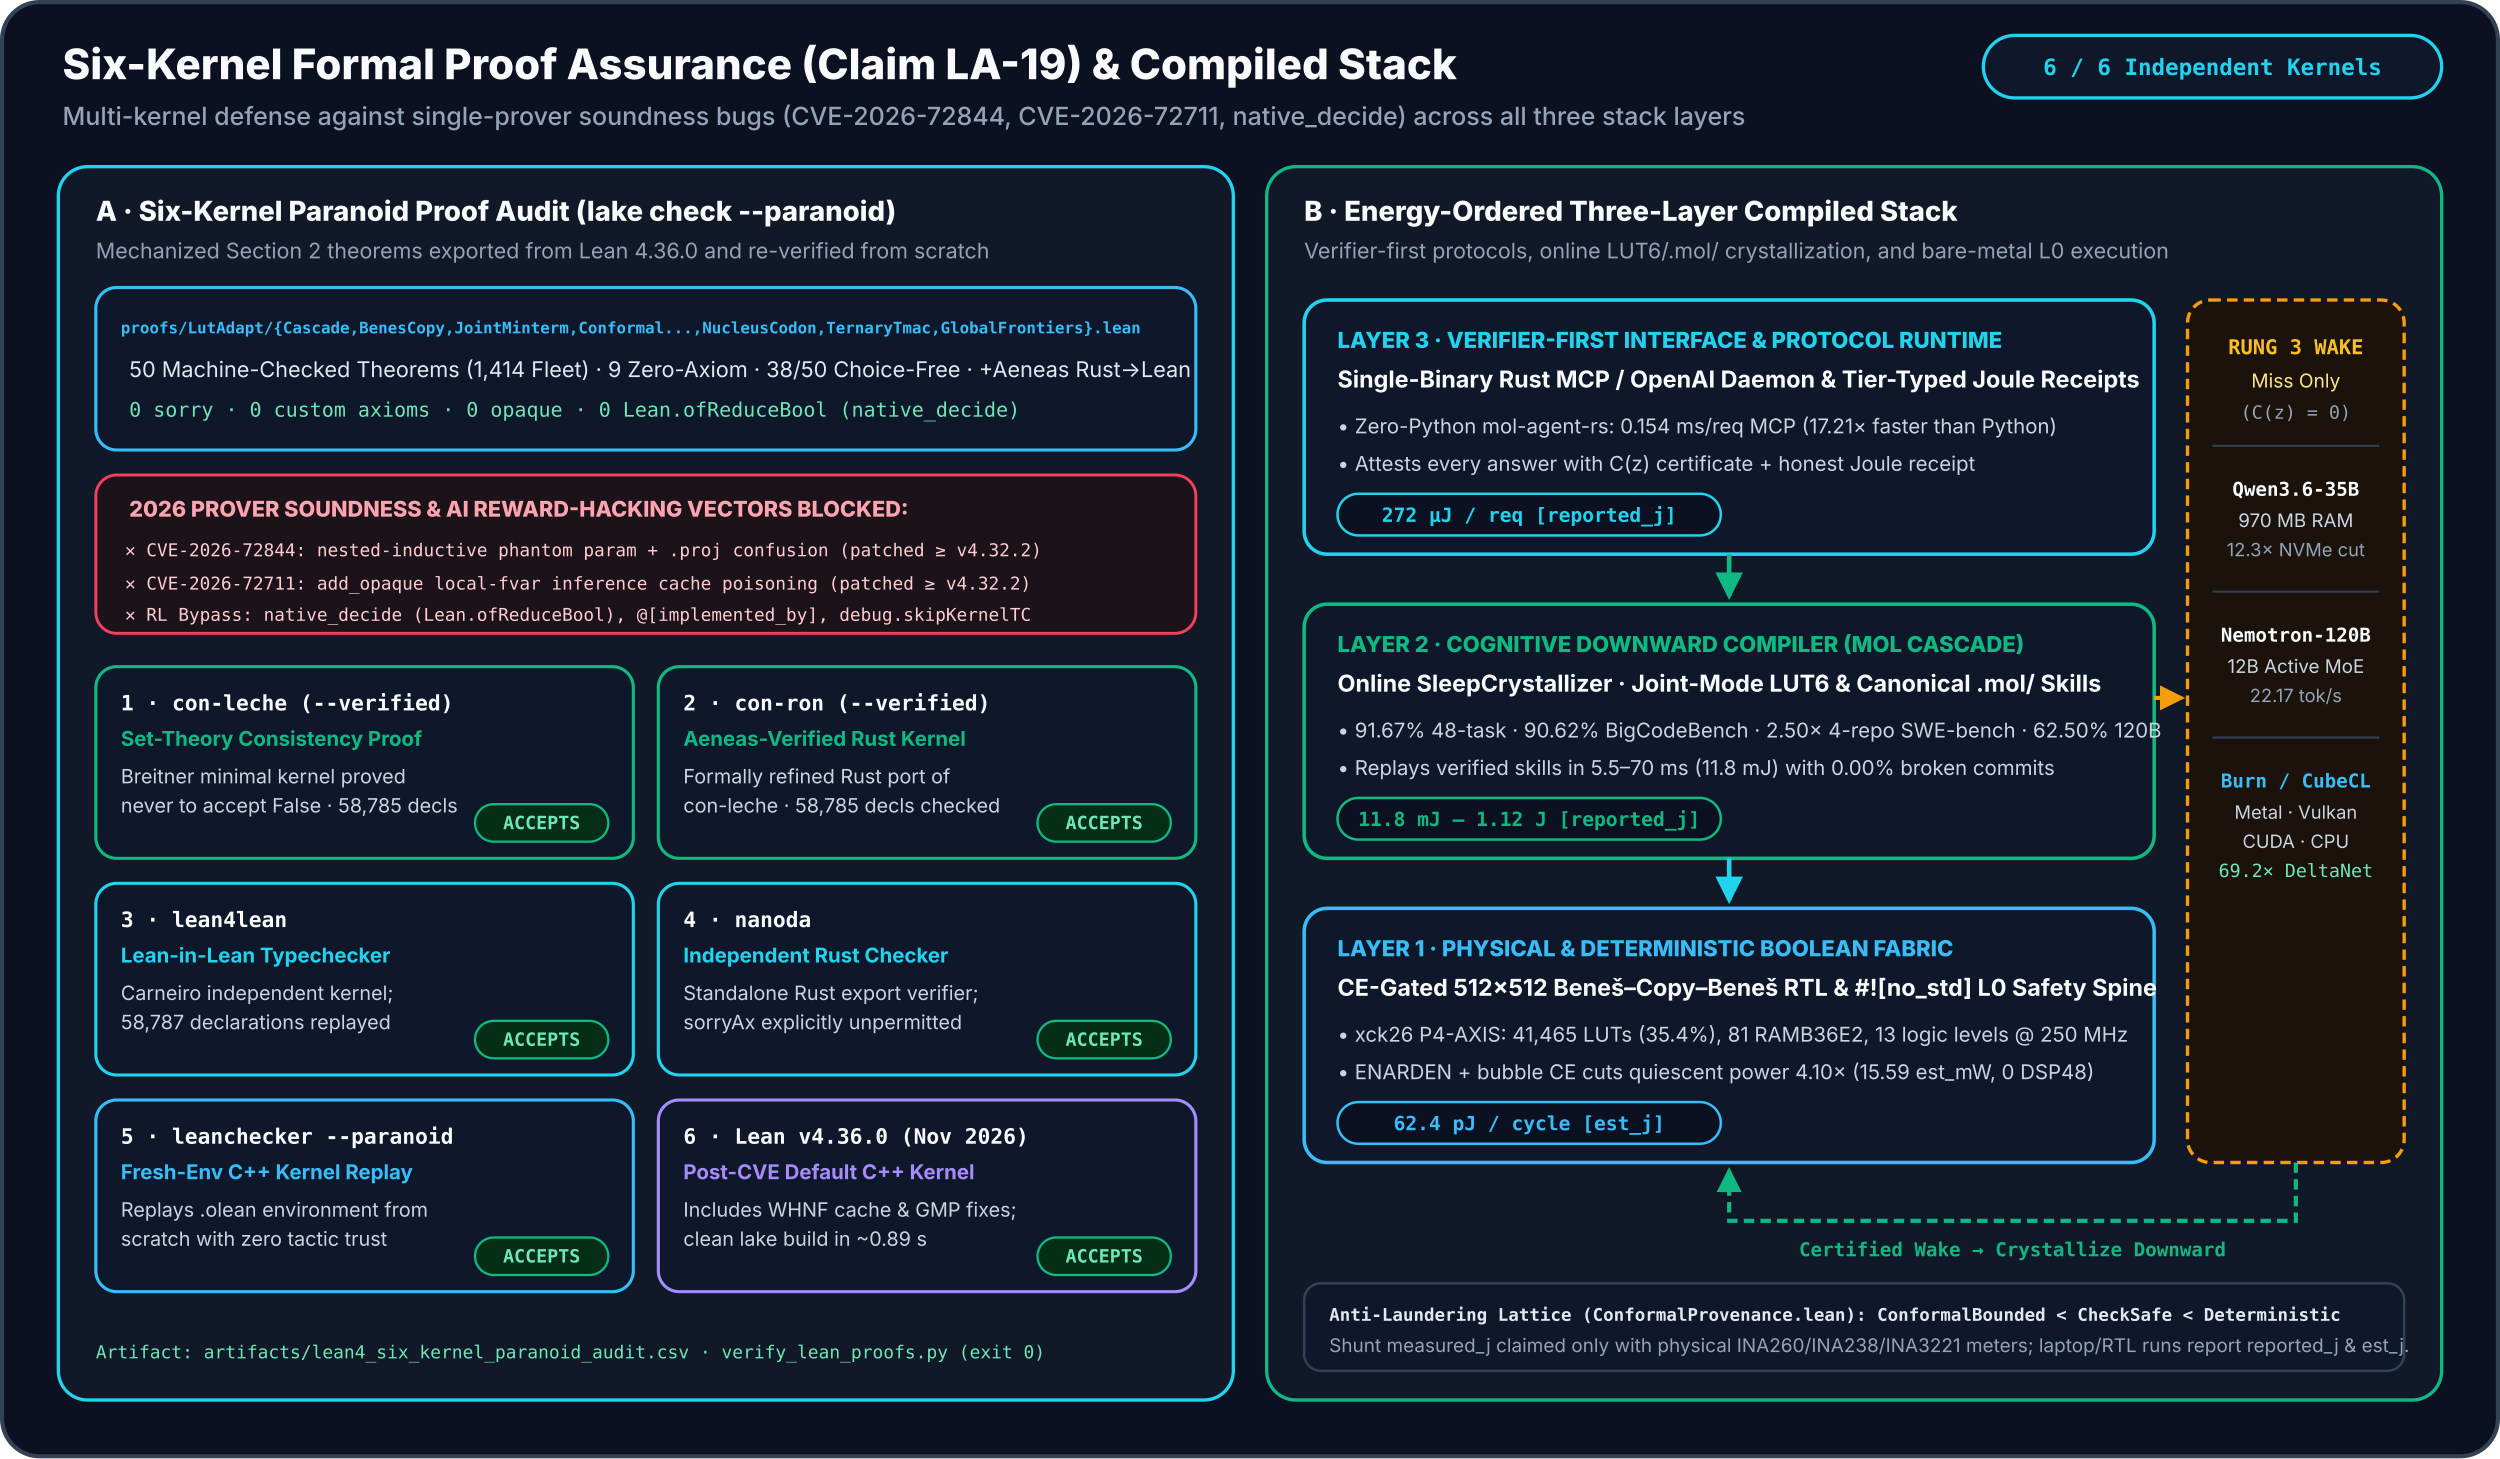
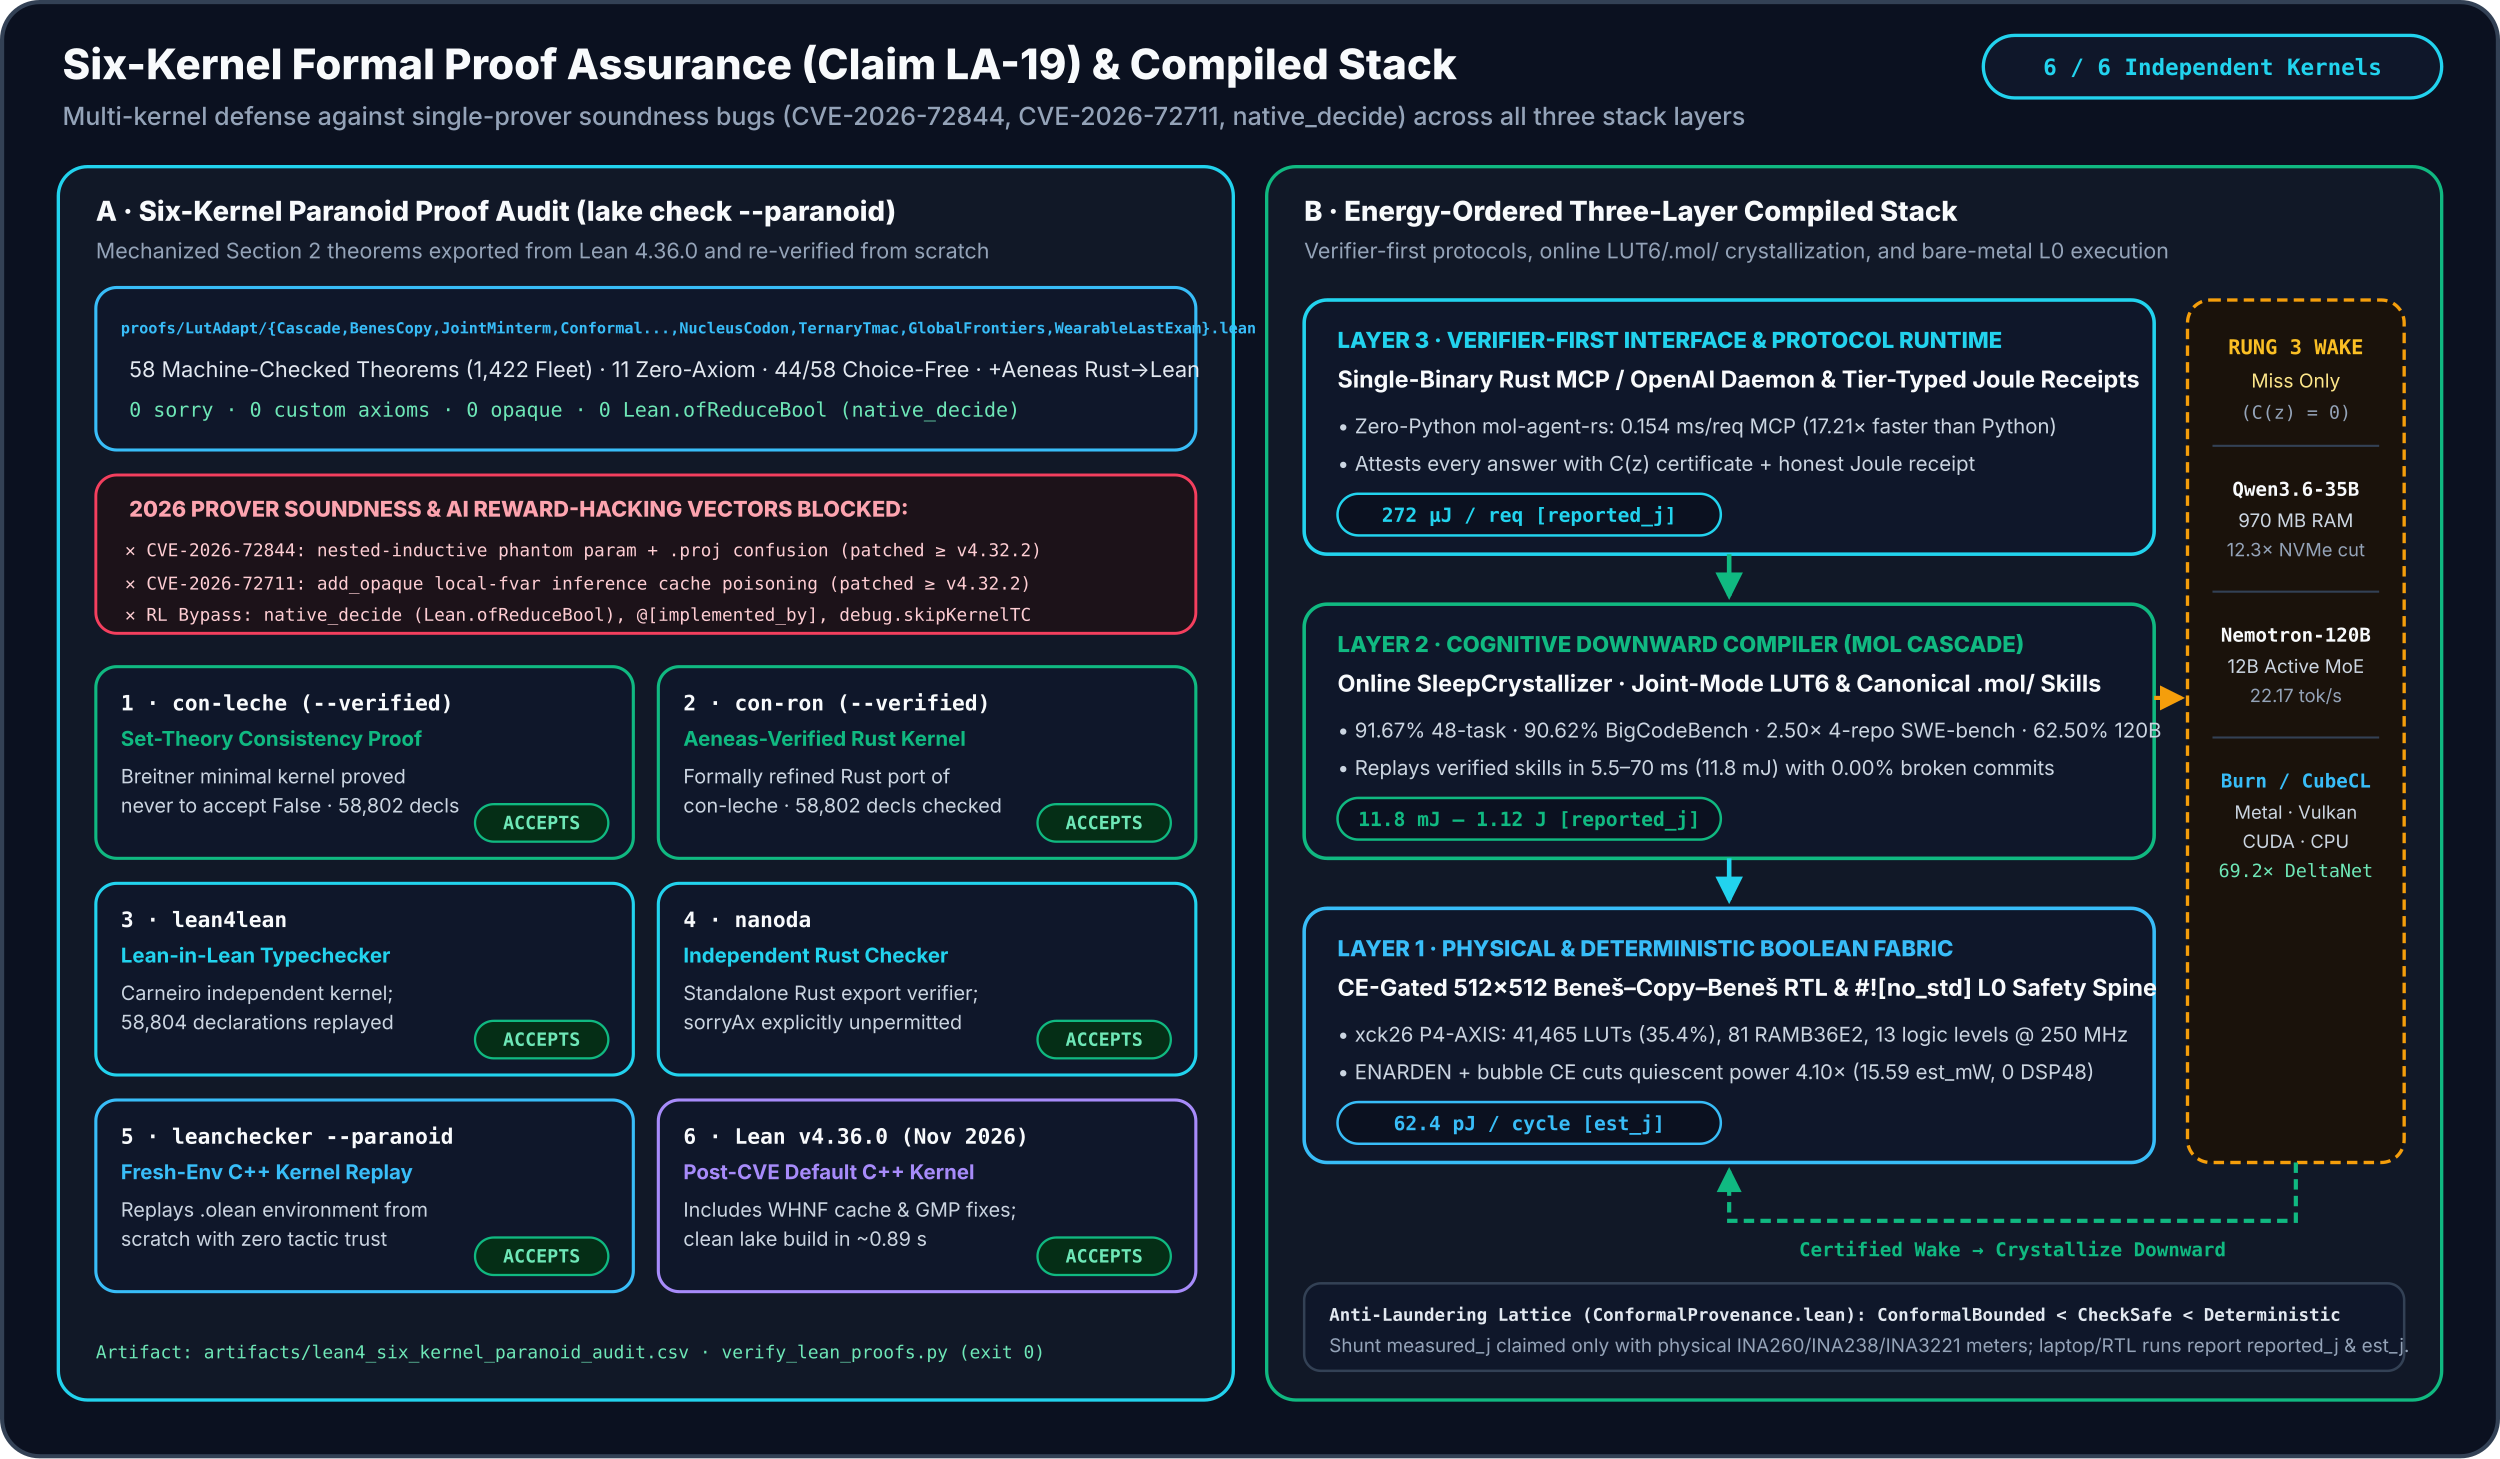
<svg xmlns="http://www.w3.org/2000/svg" width="1200" height="700" viewBox="0 0 1200 700" role="img" aria-labelledby="sk-t sk-d">
  <defs>
    <marker id="sk-emerald" viewBox="0 0 10 10" refX="8.5" refY="5" markerWidth="6" markerHeight="6" orient="auto-start-reverse">
      <path d="M0 0 L10 5 L0 10 z" fill="#10b981" />
    </marker>
    <marker id="sk-amber" viewBox="0 0 10 10" refX="8.5" refY="5" markerWidth="6" markerHeight="6" orient="auto-start-reverse">
      <path d="M0 0 L10 5 L0 10 z" fill="#f59e0b" />
    </marker>
    <marker id="sk-cyan" viewBox="0 0 10 10" refX="8.5" refY="5" markerWidth="6" markerHeight="6" orient="auto-start-reverse">
      <path d="M0 0 L10 5 L0 10 z" fill="#22d3ee" />
    </marker>
  </defs>
  <rect x="1" y="1" width="1198" height="698" rx="18" fill="#0b1120" stroke="#334155" stroke-width="2" />
  <text x="30" y="38" font-family="Inter, -apple-system, BlinkMacSystemFont, 'Segoe UI', Roboto, Helvetica, Arial, sans-serif" font-size="20.2" font-weight="800" fill="#f8fafc">Six-Kernel Formal Proof Assurance (Claim LA-19) &amp; Compiled Stack</text>
  <text x="30" y="60" font-family="Inter, -apple-system, BlinkMacSystemFont, 'Segoe UI', Roboto, Helvetica, Arial, sans-serif" font-size="12.0" font-weight="500" fill="#94a3b8">Multi-kernel defense against single-prover soundness bugs (CVE-2026-72844, CVE-2026-72711, native_decide) across all three stack layers</text>
  <rect x="952" y="17" width="220" height="30" rx="15" fill="#0f172a" stroke="#22d3ee" stroke-width="1.6" />
  <text x="1062" y="36" font-family="ui-monospace, SFMono-Regular, Menlo, Monaco, Consolas, monospace" font-size="10.8" font-weight="700" fill="#22d3ee" text-anchor="middle">6 / 6 Independent Kernels</text>
  <rect x="28" y="80" width="564" height="592" rx="14" fill="#111827" stroke="#22d3ee" stroke-width="1.6" />
  <text x="46" y="106" font-family="Inter, -apple-system, BlinkMacSystemFont, 'Segoe UI', Roboto, Helvetica, Arial, sans-serif" font-size="13.2" font-weight="800" fill="#f8fafc">A · Six-Kernel Paranoid Proof Audit (lake check --paranoid)</text>
  <text x="46" y="124" font-family="Inter, -apple-system, BlinkMacSystemFont, 'Segoe UI', Roboto, Helvetica, Arial, sans-serif" font-size="10.3" fill="#94a3b8">Mechanized Section 2 theorems exported from Lean 4.36.0 and re-verified from scratch</text>
  <rect x="46" y="138" width="528" height="78" rx="10" fill="#0f172a" stroke="#38bdf8" stroke-width="1.5" />
-   <text x="58" y="160" font-family="ui-monospace, SFMono-Regular, Menlo, Monaco, Consolas, monospace" font-size="7.6" font-weight="800" fill="#38bdf8">proofs/LutAdapt/{Cascade,BenesCopy,JointMinterm,Conformal...,NucleusCodon,TernaryTmac,GlobalFrontiers}.lean</text>
-   <text x="62" y="181" font-family="Inter, -apple-system, BlinkMacSystemFont, 'Segoe UI', Roboto, Helvetica, Arial, sans-serif" font-size="10.4" fill="#e2e8f0">50 Machine-Checked Theorems (1,414 Fleet) · 9 Zero-Axiom · 38/50 Choice-Free · +Aeneas Rust-&gt;Lean</text>
+   <text x="58" y="160" font-family="ui-monospace, SFMono-Regular, Menlo, Monaco, Consolas, monospace" font-size="7.3" font-weight="800" fill="#38bdf8">proofs/LutAdapt/{Cascade,BenesCopy,JointMinterm,Conformal...,NucleusCodon,TernaryTmac,GlobalFrontiers,WearableLastExam}.lean</text>
+   <text x="62" y="181" font-family="Inter, -apple-system, BlinkMacSystemFont, 'Segoe UI', Roboto, Helvetica, Arial, sans-serif" font-size="10.4" fill="#e2e8f0">58 Machine-Checked Theorems (1,422 Fleet) · 11 Zero-Axiom · 44/58 Choice-Free · +Aeneas Rust-&gt;Lean</text>
  <text x="62" y="200" font-family="ui-monospace, SFMono-Regular, Menlo, Monaco, Consolas, monospace" font-size="9.6" fill="#6ee7b7">0 sorry · 0 custom axioms · 0 opaque · 0 Lean.ofReduceBool (native_decide)</text>
  <rect x="46" y="228" width="528" height="76" rx="10" fill="#1c1219" stroke="#f43f5e" stroke-width="1.4" />
  <text x="62" y="248" font-family="Inter, -apple-system, BlinkMacSystemFont, 'Segoe UI', Roboto, Helvetica, Arial, sans-serif" font-size="10.4" font-weight="800" fill="#fda4af">2026 PROVER SOUNDNESS &amp; AI REWARD-HACKING VECTORS BLOCKED:</text>
  <text x="60" y="267" font-family="ui-monospace, SFMono-Regular, Menlo, Monaco, Consolas, monospace" font-size="8.5" fill="#fecdd3">✕ CVE-2026-72844: nested-inductive phantom param + .proj confusion (patched ≥ v4.32.2)</text>
  <text x="60" y="283" font-family="ui-monospace, SFMono-Regular, Menlo, Monaco, Consolas, monospace" font-size="8.5" fill="#fecdd3">✕ CVE-2026-72711: add_opaque local-fvar inference cache poisoning (patched ≥ v4.32.2)</text>
  <text x="60" y="298" font-family="ui-monospace, SFMono-Regular, Menlo, Monaco, Consolas, monospace" font-size="8.5" fill="#fecdd3">✕ RL Bypass: native_decide (Lean.ofReduceBool), @[implemented_by], debug.skipKernelTC</text>
  <rect x="46" y="320" width="258" height="92" rx="10" fill="#0f172a" stroke="#10b981" stroke-width="1.5" />
  <text x="58" y="341" font-family="ui-monospace, SFMono-Regular, Menlo, Monaco, Consolas, monospace" font-size="10.2" font-weight="800" fill="#f8fafc">1 · con-leche (--verified)</text>
  <text x="58" y="358" font-family="Inter, -apple-system, BlinkMacSystemFont, 'Segoe UI', Roboto, Helvetica, Arial, sans-serif" font-size="9.8" font-weight="700" fill="#10b981">Set-Theory Consistency Proof</text>
  <text x="58" y="376" font-family="Inter, -apple-system, BlinkMacSystemFont, 'Segoe UI', Roboto, Helvetica, Arial, sans-serif" font-size="9.5" fill="#cbd5e1">Breitner minimal kernel proved</text>
-   <text x="58" y="390" font-family="Inter, -apple-system, BlinkMacSystemFont, 'Segoe UI', Roboto, Helvetica, Arial, sans-serif" font-size="9.5" fill="#cbd5e1">never to accept False · 58,785 decls</text>
+   <text x="58" y="390" font-family="Inter, -apple-system, BlinkMacSystemFont, 'Segoe UI', Roboto, Helvetica, Arial, sans-serif" font-size="9.5" fill="#cbd5e1">never to accept False · 58,802 decls</text>
  <rect x="228" y="386" width="64" height="18" rx="9" fill="#052e16" stroke="#10b981" stroke-width="1.1" />
  <text x="260" y="398" font-family="ui-monospace, SFMono-Regular, Menlo, Monaco, Consolas, monospace" font-size="8.8" font-weight="800" fill="#6ee7b7" text-anchor="middle">ACCEPTS</text>
  <rect x="316" y="320" width="258" height="92" rx="10" fill="#0f172a" stroke="#10b981" stroke-width="1.5" />
  <text x="328" y="341" font-family="ui-monospace, SFMono-Regular, Menlo, Monaco, Consolas, monospace" font-size="10.2" font-weight="800" fill="#f8fafc">2 · con-ron (--verified)</text>
  <text x="328" y="358" font-family="Inter, -apple-system, BlinkMacSystemFont, 'Segoe UI', Roboto, Helvetica, Arial, sans-serif" font-size="9.8" font-weight="700" fill="#10b981">Aeneas-Verified Rust Kernel</text>
  <text x="328" y="376" font-family="Inter, -apple-system, BlinkMacSystemFont, 'Segoe UI', Roboto, Helvetica, Arial, sans-serif" font-size="9.5" fill="#cbd5e1">Formally refined Rust port of</text>
-   <text x="328" y="390" font-family="Inter, -apple-system, BlinkMacSystemFont, 'Segoe UI', Roboto, Helvetica, Arial, sans-serif" font-size="9.5" fill="#cbd5e1">con-leche · 58,785 decls checked</text>
+   <text x="328" y="390" font-family="Inter, -apple-system, BlinkMacSystemFont, 'Segoe UI', Roboto, Helvetica, Arial, sans-serif" font-size="9.5" fill="#cbd5e1">con-leche · 58,802 decls checked</text>
  <rect x="498" y="386" width="64" height="18" rx="9" fill="#052e16" stroke="#10b981" stroke-width="1.1" />
  <text x="530" y="398" font-family="ui-monospace, SFMono-Regular, Menlo, Monaco, Consolas, monospace" font-size="8.8" font-weight="800" fill="#6ee7b7" text-anchor="middle">ACCEPTS</text>
  <rect x="46" y="424" width="258" height="92" rx="10" fill="#0f172a" stroke="#22d3ee" stroke-width="1.5" />
  <text x="58" y="445" font-family="ui-monospace, SFMono-Regular, Menlo, Monaco, Consolas, monospace" font-size="10.2" font-weight="800" fill="#f8fafc">3 · lean4lean</text>
  <text x="58" y="462" font-family="Inter, -apple-system, BlinkMacSystemFont, 'Segoe UI', Roboto, Helvetica, Arial, sans-serif" font-size="9.8" font-weight="700" fill="#22d3ee">Lean-in-Lean Typechecker</text>
  <text x="58" y="480" font-family="Inter, -apple-system, BlinkMacSystemFont, 'Segoe UI', Roboto, Helvetica, Arial, sans-serif" font-size="9.5" fill="#cbd5e1">Carneiro independent kernel;</text>
-   <text x="58" y="494" font-family="Inter, -apple-system, BlinkMacSystemFont, 'Segoe UI', Roboto, Helvetica, Arial, sans-serif" font-size="9.5" fill="#cbd5e1">58,787 declarations replayed</text>
+   <text x="58" y="494" font-family="Inter, -apple-system, BlinkMacSystemFont, 'Segoe UI', Roboto, Helvetica, Arial, sans-serif" font-size="9.5" fill="#cbd5e1">58,804 declarations replayed</text>
  <rect x="228" y="490" width="64" height="18" rx="9" fill="#052e16" stroke="#10b981" stroke-width="1.1" />
  <text x="260" y="502" font-family="ui-monospace, SFMono-Regular, Menlo, Monaco, Consolas, monospace" font-size="8.8" font-weight="800" fill="#6ee7b7" text-anchor="middle">ACCEPTS</text>
  <rect x="316" y="424" width="258" height="92" rx="10" fill="#0f172a" stroke="#22d3ee" stroke-width="1.5" />
  <text x="328" y="445" font-family="ui-monospace, SFMono-Regular, Menlo, Monaco, Consolas, monospace" font-size="10.2" font-weight="800" fill="#f8fafc">4 · nanoda</text>
  <text x="328" y="462" font-family="Inter, -apple-system, BlinkMacSystemFont, 'Segoe UI', Roboto, Helvetica, Arial, sans-serif" font-size="9.8" font-weight="700" fill="#22d3ee">Independent Rust Checker</text>
  <text x="328" y="480" font-family="Inter, -apple-system, BlinkMacSystemFont, 'Segoe UI', Roboto, Helvetica, Arial, sans-serif" font-size="9.5" fill="#cbd5e1">Standalone Rust export verifier;</text>
  <text x="328" y="494" font-family="Inter, -apple-system, BlinkMacSystemFont, 'Segoe UI', Roboto, Helvetica, Arial, sans-serif" font-size="9.5" fill="#cbd5e1">sorryAx explicitly unpermitted</text>
  <rect x="498" y="490" width="64" height="18" rx="9" fill="#052e16" stroke="#10b981" stroke-width="1.1" />
  <text x="530" y="502" font-family="ui-monospace, SFMono-Regular, Menlo, Monaco, Consolas, monospace" font-size="8.8" font-weight="800" fill="#6ee7b7" text-anchor="middle">ACCEPTS</text>
  <rect x="46" y="528" width="258" height="92" rx="10" fill="#0f172a" stroke="#38bdf8" stroke-width="1.5" />
  <text x="58" y="549" font-family="ui-monospace, SFMono-Regular, Menlo, Monaco, Consolas, monospace" font-size="10.2" font-weight="800" fill="#f8fafc">5 · leanchecker --paranoid</text>
  <text x="58" y="566" font-family="Inter, -apple-system, BlinkMacSystemFont, 'Segoe UI', Roboto, Helvetica, Arial, sans-serif" font-size="9.8" font-weight="700" fill="#38bdf8">Fresh-Env C++ Kernel Replay</text>
  <text x="58" y="584" font-family="Inter, -apple-system, BlinkMacSystemFont, 'Segoe UI', Roboto, Helvetica, Arial, sans-serif" font-size="9.5" fill="#cbd5e1">Replays .olean environment from</text>
  <text x="58" y="598" font-family="Inter, -apple-system, BlinkMacSystemFont, 'Segoe UI', Roboto, Helvetica, Arial, sans-serif" font-size="9.5" fill="#cbd5e1">scratch with zero tactic trust</text>
  <rect x="228" y="594" width="64" height="18" rx="9" fill="#052e16" stroke="#10b981" stroke-width="1.1" />
  <text x="260" y="606" font-family="ui-monospace, SFMono-Regular, Menlo, Monaco, Consolas, monospace" font-size="8.8" font-weight="800" fill="#6ee7b7" text-anchor="middle">ACCEPTS</text>
  <rect x="316" y="528" width="258" height="92" rx="10" fill="#0f172a" stroke="#a78bfa" stroke-width="1.5" />
  <text x="328" y="549" font-family="ui-monospace, SFMono-Regular, Menlo, Monaco, Consolas, monospace" font-size="10.2" font-weight="800" fill="#f8fafc">6 · Lean v4.36.0 (Nov 2026)</text>
  <text x="328" y="566" font-family="Inter, -apple-system, BlinkMacSystemFont, 'Segoe UI', Roboto, Helvetica, Arial, sans-serif" font-size="9.8" font-weight="700" fill="#a78bfa">Post-CVE Default C++ Kernel</text>
  <text x="328" y="584" font-family="Inter, -apple-system, BlinkMacSystemFont, 'Segoe UI', Roboto, Helvetica, Arial, sans-serif" font-size="9.5" fill="#cbd5e1">Includes WHNF cache &amp; GMP fixes;</text>
  <text x="328" y="598" font-family="Inter, -apple-system, BlinkMacSystemFont, 'Segoe UI', Roboto, Helvetica, Arial, sans-serif" font-size="9.5" fill="#cbd5e1">clean lake build in ~0.89 s</text>
  <rect x="498" y="594" width="64" height="18" rx="9" fill="#052e16" stroke="#10b981" stroke-width="1.1" />
  <text x="530" y="606" font-family="ui-monospace, SFMono-Regular, Menlo, Monaco, Consolas, monospace" font-size="8.8" font-weight="800" fill="#6ee7b7" text-anchor="middle">ACCEPTS</text>
  <text x="46" y="652" font-family="ui-monospace, SFMono-Regular, Menlo, Monaco, Consolas, monospace" font-size="8.6" fill="#6ee7b7">Artifact: artifacts/lean4_six_kernel_paranoid_audit.csv · verify_lean_proofs.py (exit 0)</text>
  <rect x="608" y="80" width="564" height="592" rx="14" fill="#111827" stroke="#10b981" stroke-width="1.6" />
  <text x="626" y="106" font-family="Inter, -apple-system, BlinkMacSystemFont, 'Segoe UI', Roboto, Helvetica, Arial, sans-serif" font-size="13.2" font-weight="800" fill="#f8fafc">B · Energy-Ordered Three-Layer Compiled Stack</text>
  <text x="626" y="124" font-family="Inter, -apple-system, BlinkMacSystemFont, 'Segoe UI', Roboto, Helvetica, Arial, sans-serif" font-size="10.3" fill="#94a3b8">Verifier-first protocols, online LUT6/.mol/ crystallization, and bare-metal L0 execution</text>
  <rect x="626" y="144" width="408" height="122" rx="11" fill="#0f172a" stroke="#22d3ee" stroke-width="1.7" />
  <text x="642" y="167" font-family="Inter, -apple-system, BlinkMacSystemFont, 'Segoe UI', Roboto, Helvetica, Arial, sans-serif" font-size="10.6" font-weight="800" fill="#22d3ee">LAYER 3 · VERIFIER-FIRST INTERFACE &amp; PROTOCOL RUNTIME</text>
  <text x="642" y="186" font-family="Inter, -apple-system, BlinkMacSystemFont, 'Segoe UI', Roboto, Helvetica, Arial, sans-serif" font-size="11.2" font-weight="700" fill="#f8fafc">Single-Binary Rust MCP / OpenAI Daemon &amp; Tier-Typed Joule Receipts</text>
  <text x="642" y="208" font-family="Inter, -apple-system, BlinkMacSystemFont, 'Segoe UI', Roboto, Helvetica, Arial, sans-serif" font-size="9.8" fill="#cbd5e1">• Zero-Python mol-agent-rs: 0.154 ms/req MCP (17.21× faster than Python)</text>
  <text x="642" y="226" font-family="Inter, -apple-system, BlinkMacSystemFont, 'Segoe UI', Roboto, Helvetica, Arial, sans-serif" font-size="9.8" fill="#cbd5e1">• Attests every answer with C(z) certificate + honest Joule receipt</text>
  <rect x="642" y="237" width="184" height="20" rx="10" fill="#0b1120" stroke="#22d3ee" stroke-width="1.2" />
  <text x="734" y="250.5" font-family="ui-monospace, SFMono-Regular, Menlo, Monaco, Consolas, monospace" font-size="9.4" font-weight="700" fill="#22d3ee" text-anchor="middle">272 µJ / req [reported_j]</text>
  <rect x="626" y="290" width="408" height="122" rx="11" fill="#0f172a" stroke="#10b981" stroke-width="1.7" />
  <text x="642" y="313" font-family="Inter, -apple-system, BlinkMacSystemFont, 'Segoe UI', Roboto, Helvetica, Arial, sans-serif" font-size="10.6" font-weight="800" fill="#10b981">LAYER 2 · COGNITIVE DOWNWARD COMPILER (MOL CASCADE)</text>
  <text x="642" y="332" font-family="Inter, -apple-system, BlinkMacSystemFont, 'Segoe UI', Roboto, Helvetica, Arial, sans-serif" font-size="11.2" font-weight="700" fill="#f8fafc">Online SleepCrystallizer · Joint-Mode LUT6 &amp; Canonical .mol/ Skills</text>
  <text x="642" y="354" font-family="Inter, -apple-system, BlinkMacSystemFont, 'Segoe UI', Roboto, Helvetica, Arial, sans-serif" font-size="9.8" fill="#cbd5e1">• 91.67% 48-task · 90.62% BigCodeBench · 2.50× 4-repo SWE-bench · 62.50% 120B</text>
  <text x="642" y="372" font-family="Inter, -apple-system, BlinkMacSystemFont, 'Segoe UI', Roboto, Helvetica, Arial, sans-serif" font-size="9.8" fill="#cbd5e1">• Replays verified skills in 5.5–70 ms (11.8 mJ) with 0.00% broken commits</text>
  <rect x="642" y="383" width="184" height="20" rx="10" fill="#0b1120" stroke="#10b981" stroke-width="1.2" />
  <text x="734" y="396.5" font-family="ui-monospace, SFMono-Regular, Menlo, Monaco, Consolas, monospace" font-size="9.4" font-weight="700" fill="#10b981" text-anchor="middle">11.8 mJ – 1.12 J [reported_j]</text>
  <rect x="626" y="436" width="408" height="122" rx="11" fill="#0f172a" stroke="#38bdf8" stroke-width="1.7" />
  <text x="642" y="459" font-family="Inter, -apple-system, BlinkMacSystemFont, 'Segoe UI', Roboto, Helvetica, Arial, sans-serif" font-size="10.6" font-weight="800" fill="#38bdf8">LAYER 1 · PHYSICAL &amp; DETERMINISTIC BOOLEAN FABRIC</text>
  <text x="642" y="478" font-family="Inter, -apple-system, BlinkMacSystemFont, 'Segoe UI', Roboto, Helvetica, Arial, sans-serif" font-size="11.2" font-weight="700" fill="#f8fafc">CE-Gated 512×512 Beneš–Copy–Beneš RTL &amp; #![no_std] L0 Safety Spine</text>
  <text x="642" y="500" font-family="Inter, -apple-system, BlinkMacSystemFont, 'Segoe UI', Roboto, Helvetica, Arial, sans-serif" font-size="9.8" fill="#cbd5e1">• xck26 P4-AXIS: 41,465 LUTs (35.4%), 81 RAMB36E2, 13 logic levels @ 250 MHz</text>
  <text x="642" y="518" font-family="Inter, -apple-system, BlinkMacSystemFont, 'Segoe UI', Roboto, Helvetica, Arial, sans-serif" font-size="9.8" fill="#cbd5e1">• ENARDEN + bubble CE cuts quiescent power 4.10× (15.59 est_mW, 0 DSP48)</text>
  <rect x="642" y="529" width="184" height="20" rx="10" fill="#0b1120" stroke="#38bdf8" stroke-width="1.2" />
  <text x="734" y="542.5" font-family="ui-monospace, SFMono-Regular, Menlo, Monaco, Consolas, monospace" font-size="9.4" font-weight="700" fill="#38bdf8" text-anchor="middle">62.4 pJ / cycle [est_j]</text>
  <line x1="830" y1="266" x2="830" y2="286" stroke="#10b981" stroke-width="2.2" marker-end="url(#sk-emerald)" />
  <line x1="830" y1="412" x2="830" y2="432" stroke="#22d3ee" stroke-width="2.2" marker-end="url(#sk-cyan)" />
  <rect x="1050" y="144" width="104" height="414" rx="11" fill="#1a120b" stroke="#f59e0b" stroke-width="1.6" stroke-dasharray="5,3" />
  <text x="1102" y="170" font-family="ui-monospace, SFMono-Regular, Menlo, Monaco, Consolas, monospace" font-size="9.8" font-weight="800" fill="#fbbf24" text-anchor="middle">RUNG 3 WAKE</text>
  <text x="1102" y="186" font-family="Inter, -apple-system, BlinkMacSystemFont, 'Segoe UI', Roboto, Helvetica, Arial, sans-serif" font-size="9.2" fill="#fde68a" text-anchor="middle">Miss Only</text>
  <text x="1102" y="201" font-family="ui-monospace, SFMono-Regular, Menlo, Monaco, Consolas, monospace" font-size="8.8" fill="#94a3b8" text-anchor="middle">(C(z) = 0)</text>
  <line x1="1062" y1="214" x2="1142" y2="214" stroke="#334155" stroke-width="1" />
  <text x="1102" y="238" font-family="ui-monospace, SFMono-Regular, Menlo, Monaco, Consolas, monospace" font-size="9.2" font-weight="700" fill="#f8fafc" text-anchor="middle">Qwen3.6-35B</text>
  <text x="1102" y="253" font-family="Inter, -apple-system, BlinkMacSystemFont, 'Segoe UI', Roboto, Helvetica, Arial, sans-serif" font-size="9.0" fill="#cbd5e1" text-anchor="middle">970 MB RAM</text>
  <text x="1102" y="267" font-family="Inter, -apple-system, BlinkMacSystemFont, 'Segoe UI', Roboto, Helvetica, Arial, sans-serif" font-size="8.8" fill="#94a3b8" text-anchor="middle">12.3× NVMe cut</text>
  <line x1="1062" y1="284" x2="1142" y2="284" stroke="#334155" stroke-width="1" />
  <text x="1102" y="308" font-family="ui-monospace, SFMono-Regular, Menlo, Monaco, Consolas, monospace" font-size="9.2" font-weight="700" fill="#f8fafc" text-anchor="middle">Nemotron-120B</text>
  <text x="1102" y="323" font-family="Inter, -apple-system, BlinkMacSystemFont, 'Segoe UI', Roboto, Helvetica, Arial, sans-serif" font-size="9.0" fill="#cbd5e1" text-anchor="middle">12B Active MoE</text>
  <text x="1102" y="337" font-family="Inter, -apple-system, BlinkMacSystemFont, 'Segoe UI', Roboto, Helvetica, Arial, sans-serif" font-size="8.8" fill="#94a3b8" text-anchor="middle">22.17 tok/s</text>
  <line x1="1062" y1="354" x2="1142" y2="354" stroke="#334155" stroke-width="1" />
  <text x="1102" y="378" font-family="ui-monospace, SFMono-Regular, Menlo, Monaco, Consolas, monospace" font-size="9.2" font-weight="700" fill="#38bdf8" text-anchor="middle">Burn / CubeCL</text>
  <text x="1102" y="393" font-family="Inter, -apple-system, BlinkMacSystemFont, 'Segoe UI', Roboto, Helvetica, Arial, sans-serif" font-size="8.8" fill="#cbd5e1" text-anchor="middle">Metal · Vulkan</text>
  <text x="1102" y="407" font-family="Inter, -apple-system, BlinkMacSystemFont, 'Segoe UI', Roboto, Helvetica, Arial, sans-serif" font-size="8.8" fill="#cbd5e1" text-anchor="middle">CUDA · CPU</text>
  <text x="1102" y="421" font-family="ui-monospace, SFMono-Regular, Menlo, Monaco, Consolas, monospace" font-size="8.8" fill="#6ee7b7" text-anchor="middle">69.2× DeltaNet</text>
  <path d="M 1034 335 L 1047 335" fill="none" stroke="#f59e0b" stroke-width="2.0" marker-end="url(#sk-amber)" />
  <path d="M 1102 558 L 1102 586 L 830 586 L 830 562" fill="none" stroke="#10b981" stroke-width="2.0" stroke-dasharray="5,3" marker-end="url(#sk-emerald)" />
  <text x="966" y="603" font-family="ui-monospace, SFMono-Regular, Menlo, Monaco, Consolas, monospace" font-size="9.2" font-weight="700" fill="#10b981" text-anchor="middle">Certified Wake → Crystallize Downward</text>
  <rect x="626" y="616" width="528" height="42" rx="8" fill="#0f172a" stroke="#334155" stroke-width="1.2" />
  <text x="638" y="634" font-family="ui-monospace, SFMono-Regular, Menlo, Monaco, Consolas, monospace" font-size="8.4" font-weight="700" fill="#e2e8f0">Anti-Laundering Lattice (ConformalProvenance.lean): ConformalBounded &lt; CheckSafe &lt; Deterministic</text>
  <text x="638" y="649" font-family="Inter, -apple-system, BlinkMacSystemFont, 'Segoe UI', Roboto, Helvetica, Arial, sans-serif" font-size="9.1" fill="#94a3b8">Shunt measured_j claimed only with physical INA260/INA238/INA3221 meters; laptop/RTL runs report reported_j &amp; est_j.</text>
</svg>
